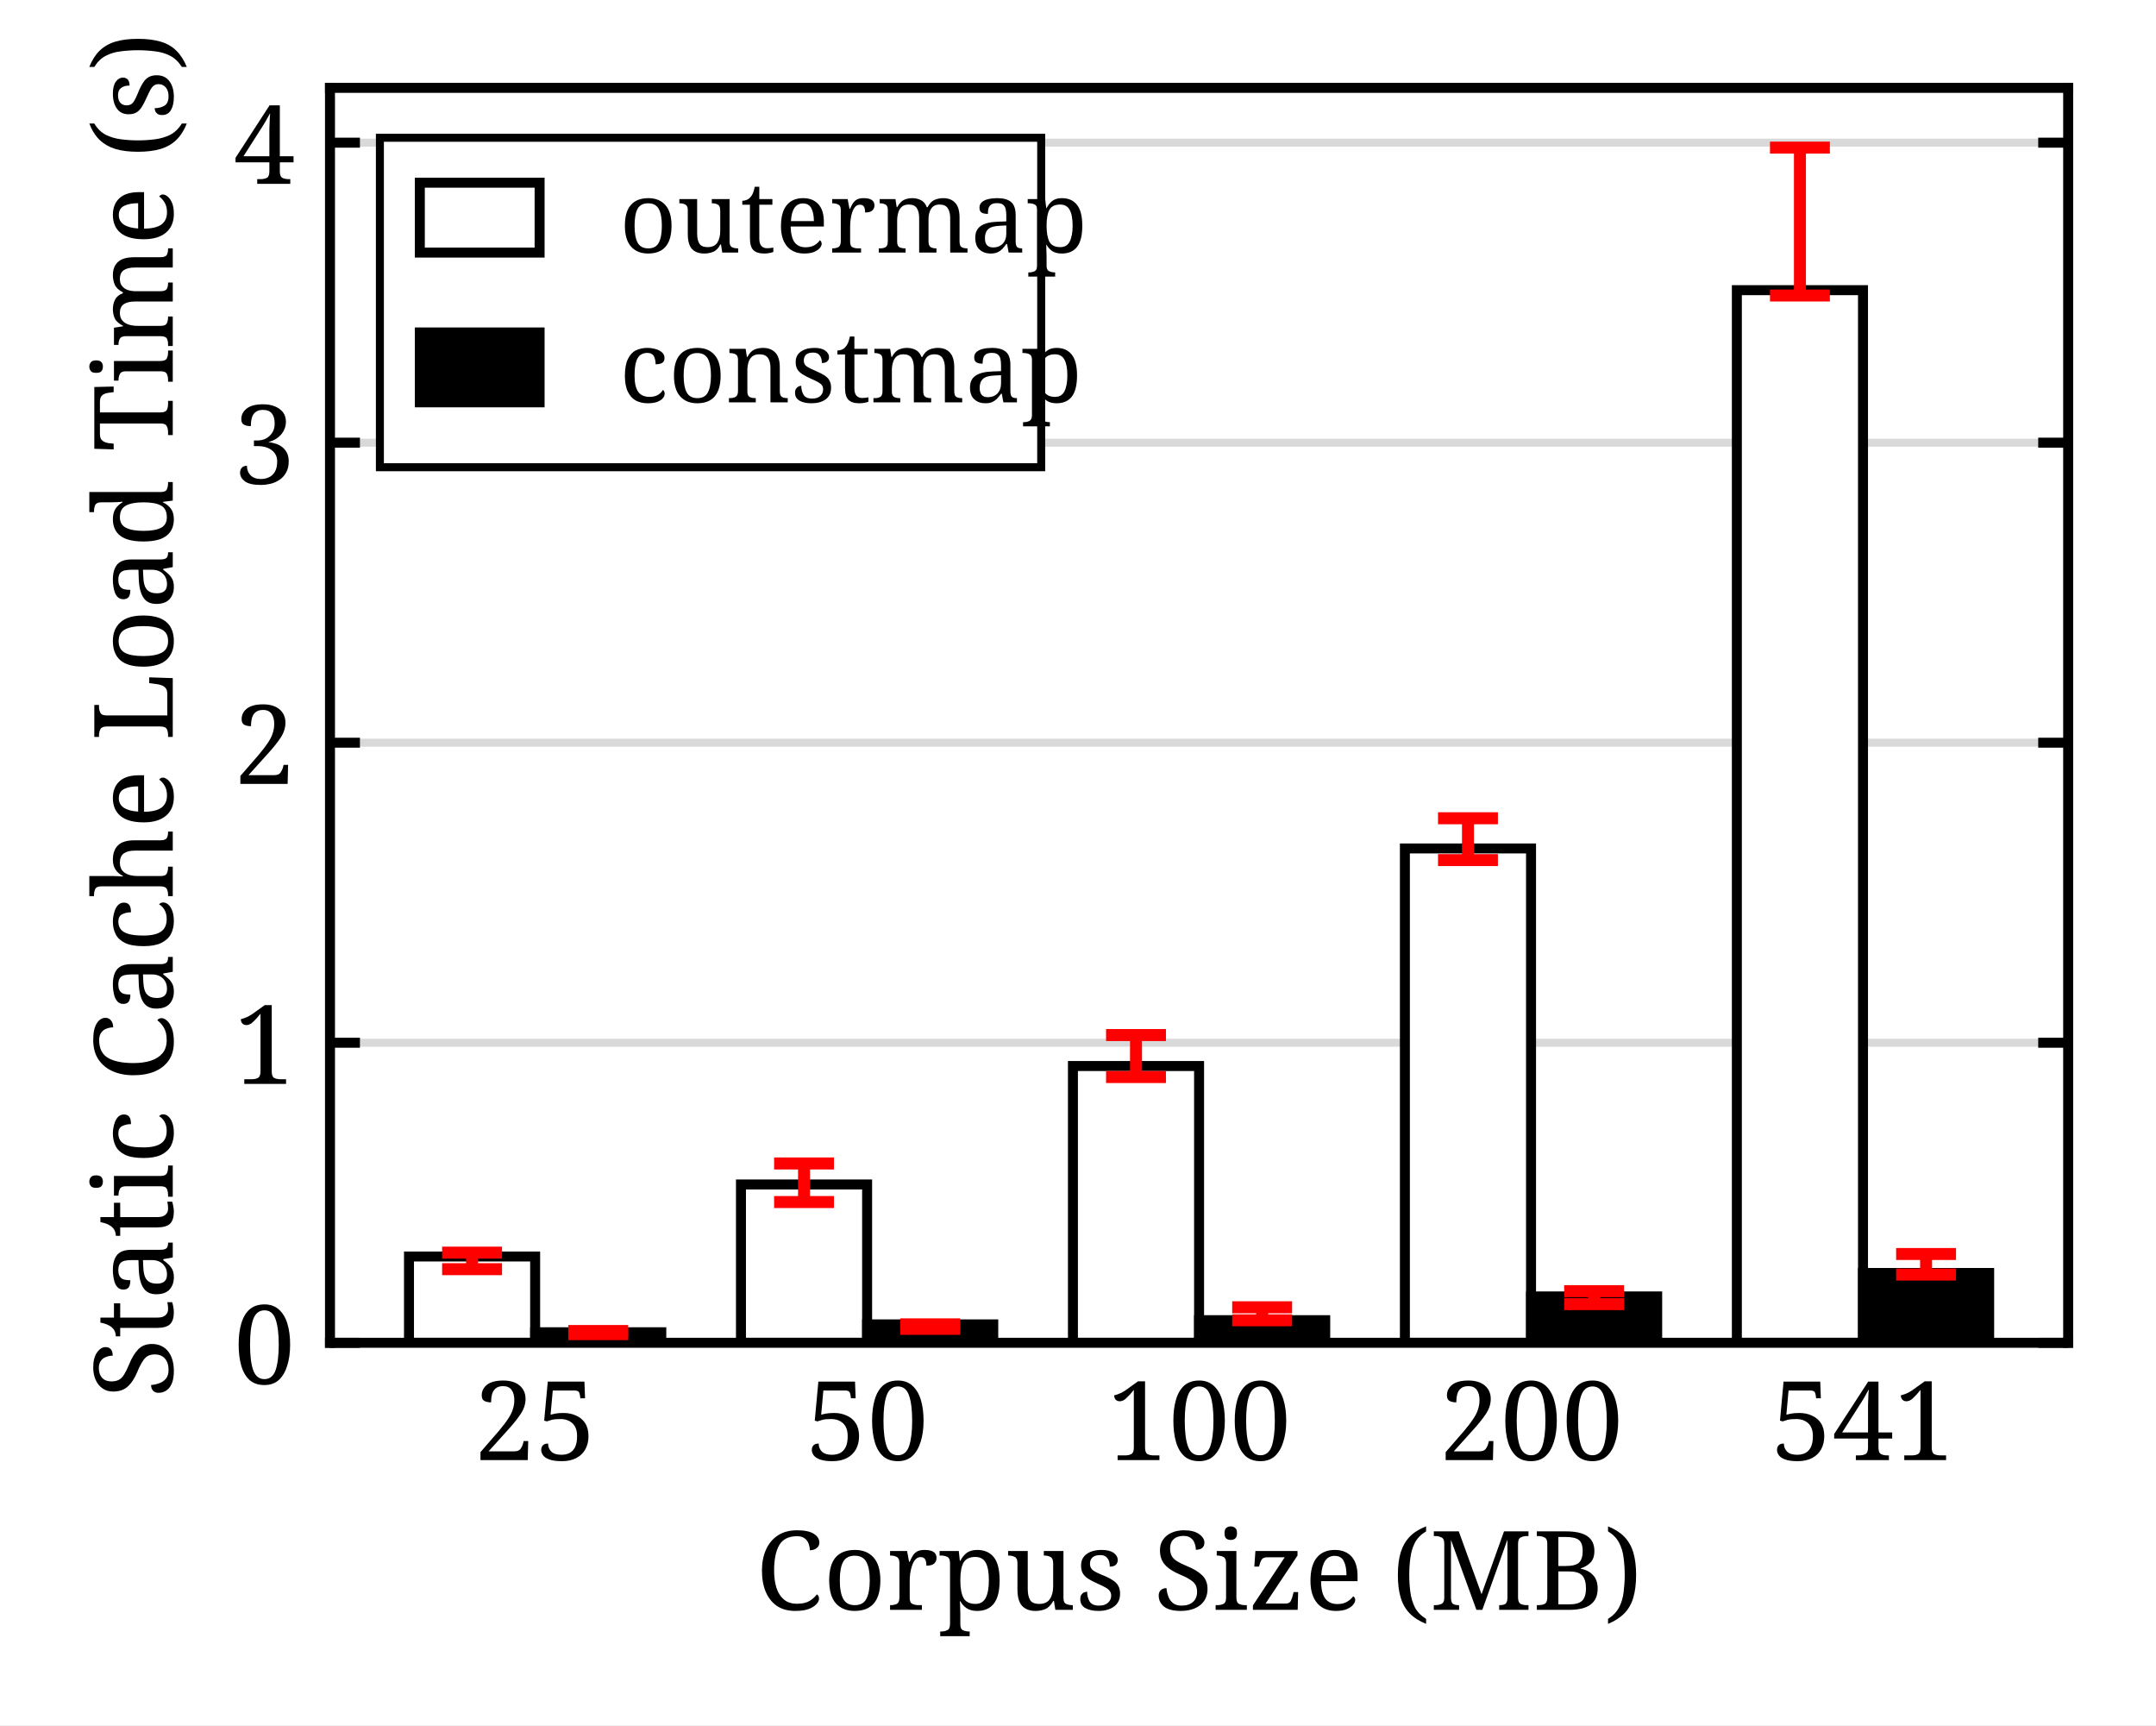
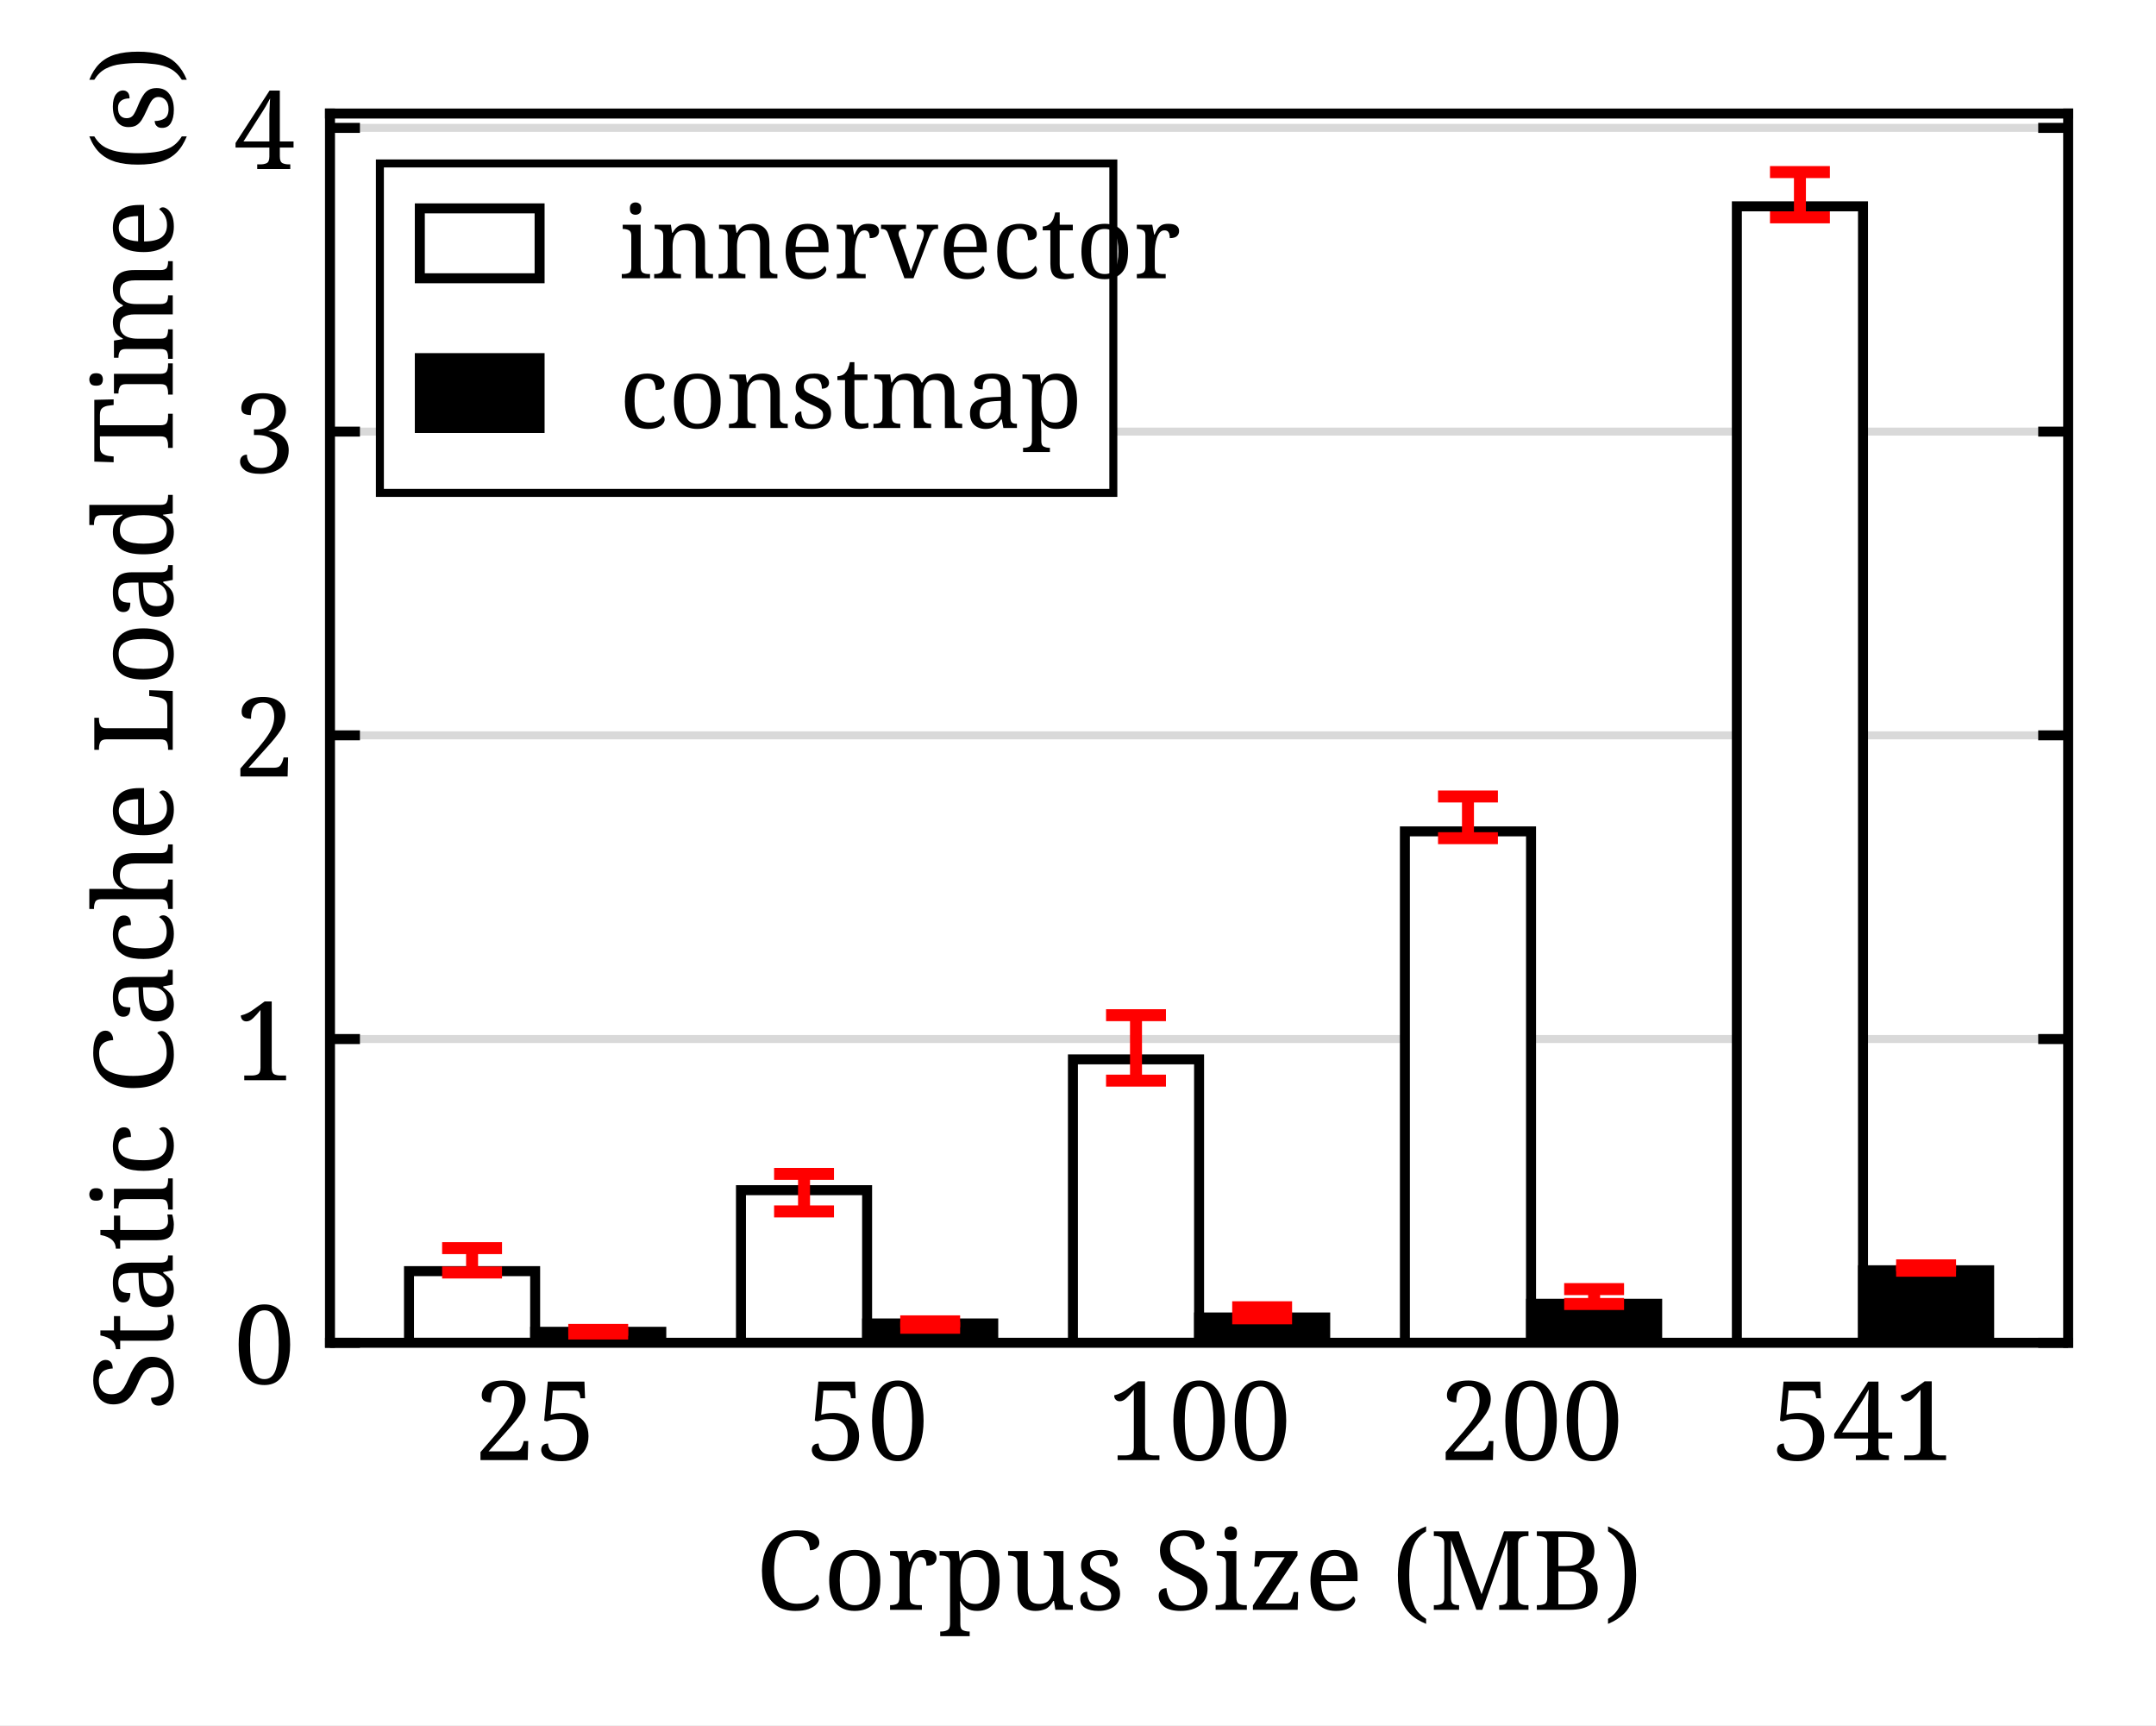
<svg xmlns="http://www.w3.org/2000/svg" xmlns:xlink="http://www.w3.org/1999/xlink" width="216pt" height="172.8pt" viewBox="0 0 216 172.8" version="1.1">
  <defs>
    <style type="text/css">*{stroke-linejoin: round; stroke-linecap: butt}</style>
  </defs>
  <g id="figure_1">
    <g id="patch_1">
      <path d="M 0 172.8  L 216 172.8  L 216 0  L 0 0  z " style="fill: #ffffff" />
    </g>
    <g id="axes_1">
      <g id="patch_2">
-         <path d="M 33.06 134.5  L 207.2 134.5  L 207.2 8.8  L 33.06 8.8  z " style="fill: #ffffff" />
+         <path d="M 33.06 134.5  L 207.2 134.5  L 207.2 11.372  L 33.06 11.372  z " style="fill: #ffffff" />
      </g>
      <g id="matplotlib.axis_1">
        <g id="xtick_1">
          <g id="text_1">
            <text style="font-size: 11px; font-family: 'STIXGeneral', serif; text-anchor: middle" x="53.614" y="146.25" transform="rotate(-0 53.61357 146.25)">25</text>
          </g>
        </g>
        <g id="xtick_2">
          <g id="text_2">
            <text style="font-size: 11px; font-family: 'STIXGeneral', serif; text-anchor: middle" x="86.872" y="146.25" transform="rotate(-0 86.87179 146.25)">50</text>
          </g>
        </g>
        <g id="xtick_3">
          <g id="text_3">
            <text style="font-size: 11px; font-family: 'STIXGeneral', serif; text-anchor: middle" x="120.13" y="146.25" transform="rotate(-0 120.13 146.25)">100</text>
          </g>
        </g>
        <g id="xtick_4">
          <g id="text_4">
            <text style="font-size: 11px; font-family: 'STIXGeneral', serif; text-anchor: middle" x="153.388" y="146.25" transform="rotate(-0 153.3882 146.25)">200</text>
          </g>
        </g>
        <g id="xtick_5">
          <g id="text_5">
            <text style="font-size: 11px; font-family: 'STIXGeneral', serif; text-anchor: middle" x="186.646" y="146.25" transform="rotate(-0 186.6464 146.25)">541</text>
          </g>
        </g>
        <g id="text_6">
          <text style="font-size: 11px; font-family: 'STIXGeneral', serif; text-anchor: middle" x="120.13" y="161.25" transform="rotate(-0 120.13 161.25)">Corpus Size (MB)</text>
        </g>
      </g>
      <g id="matplotlib.axis_2">
        <g id="ytick_1">
          <g id="line2d_1">
-             <path d="M 33.06 134.5  L 207.2 134.5  " clip-path="url(#p39744489fa)" style="fill: none; stroke: #d9d9d9; stroke-width: 0.8; stroke-linecap: square" />
+             <path d="M 33.06 134.5  L 207.2 134.5  " clip-path="url(#pe51496a118)" style="fill: none; stroke: #d9d9d9; stroke-width: 0.8; stroke-linecap: square" />
          </g>
          <g id="line2d_2">
            <defs>
              <path id="mdae82fceea" d="M 0 0  L 3 0  " style="stroke: #000000" />
            </defs>
            <g>
              <use xlink:href="#mdae82fceea" x="33.06" y="134.5" style="stroke: #000000" />
            </g>
          </g>
          <g id="line2d_3">
            <defs>
              <path id="m9e3574b6be" d="M 0 0  L -3 0  " style="stroke: #000000" />
            </defs>
            <g>
              <use xlink:href="#m9e3574b6be" x="207.2" y="134.5" style="stroke: #000000" />
            </g>
          </g>
          <g id="text_7">
            <text style="font-size: 11px; font-family: 'STIXGeneral', serif; text-anchor: end" x="29.56" y="138.625" transform="rotate(-0 29.56 138.625)">0</text>
          </g>
        </g>
        <g id="ytick_2">
          <g id="line2d_4">
-             <path d="M 33.06 104.447  L 207.2 104.447  " clip-path="url(#p39744489fa)" style="fill: none; stroke: #d9d9d9; stroke-width: 0.8; stroke-linecap: square" />
+             <path d="M 33.06 104.077  L 207.2 104.077  " clip-path="url(#pe51496a118)" style="fill: none; stroke: #d9d9d9; stroke-width: 0.8; stroke-linecap: square" />
          </g>
          <g id="line2d_5">
            <g>
-               <use xlink:href="#mdae82fceea" x="33.06" y="104.447" style="stroke: #000000" />
+               <use xlink:href="#mdae82fceea" x="33.06" y="104.077" style="stroke: #000000" />
            </g>
          </g>
          <g id="line2d_6">
            <g>
-               <use xlink:href="#m9e3574b6be" x="207.2" y="104.447" style="stroke: #000000" />
+               <use xlink:href="#m9e3574b6be" x="207.2" y="104.077" style="stroke: #000000" />
            </g>
          </g>
          <g id="text_8">
-             <text style="font-size: 11px; font-family: 'STIXGeneral', serif; text-anchor: end" x="29.56" y="108.572" transform="rotate(-0 29.56 108.5722)">1</text>
+             <text style="font-size: 11px; font-family: 'STIXGeneral', serif; text-anchor: end" x="29.56" y="108.202" transform="rotate(-0 29.56 108.2023)">1</text>
          </g>
        </g>
        <g id="ytick_3">
          <g id="line2d_7">
-             <path d="M 33.06 74.394  L 207.2 74.394  " clip-path="url(#p39744489fa)" style="fill: none; stroke: #d9d9d9; stroke-width: 0.8; stroke-linecap: square" />
+             <path d="M 33.06 73.655  L 207.2 73.655  " clip-path="url(#pe51496a118)" style="fill: none; stroke: #d9d9d9; stroke-width: 0.8; stroke-linecap: square" />
          </g>
          <g id="line2d_8">
            <g>
-               <use xlink:href="#mdae82fceea" x="33.06" y="74.394" style="stroke: #000000" />
+               <use xlink:href="#mdae82fceea" x="33.06" y="73.655" style="stroke: #000000" />
            </g>
          </g>
          <g id="line2d_9">
            <g>
-               <use xlink:href="#m9e3574b6be" x="207.2" y="74.394" style="stroke: #000000" />
+               <use xlink:href="#m9e3574b6be" x="207.2" y="73.655" style="stroke: #000000" />
            </g>
          </g>
          <g id="text_9">
-             <text style="font-size: 11px; font-family: 'STIXGeneral', serif; text-anchor: end" x="29.56" y="78.519" transform="rotate(-0 29.56 78.51932)">2</text>
+             <text style="font-size: 11px; font-family: 'STIXGeneral', serif; text-anchor: end" x="29.56" y="77.78" transform="rotate(-0 29.56 77.77957)">2</text>
          </g>
        </g>
        <g id="ytick_4">
          <g id="line2d_10">
-             <path d="M 33.06 44.341  L 207.2 44.341  " clip-path="url(#p39744489fa)" style="fill: none; stroke: #d9d9d9; stroke-width: 0.8; stroke-linecap: square" />
+             <path d="M 33.06 43.232  L 207.2 43.232  " clip-path="url(#pe51496a118)" style="fill: none; stroke: #d9d9d9; stroke-width: 0.8; stroke-linecap: square" />
          </g>
          <g id="line2d_11">
            <g>
-               <use xlink:href="#mdae82fceea" x="33.06" y="44.341" style="stroke: #000000" />
+               <use xlink:href="#mdae82fceea" x="33.06" y="43.232" style="stroke: #000000" />
            </g>
          </g>
          <g id="line2d_12">
            <g>
-               <use xlink:href="#m9e3574b6be" x="207.2" y="44.341" style="stroke: #000000" />
+               <use xlink:href="#m9e3574b6be" x="207.2" y="43.232" style="stroke: #000000" />
            </g>
          </g>
          <g id="text_10">
-             <text style="font-size: 11px; font-family: 'STIXGeneral', serif; text-anchor: end" x="29.56" y="48.466" transform="rotate(-0 29.56 48.46648)">3</text>
+             <text style="font-size: 11px; font-family: 'STIXGeneral', serif; text-anchor: end" x="29.56" y="47.357" transform="rotate(-0 29.56 47.35686)">3</text>
          </g>
        </g>
        <g id="ytick_5">
          <g id="line2d_13">
-             <path d="M 33.06 14.289  L 207.2 14.289  " clip-path="url(#p39744489fa)" style="fill: none; stroke: #d9d9d9; stroke-width: 0.8; stroke-linecap: square" />
+             <path d="M 33.06 12.809  L 207.2 12.809  " clip-path="url(#pe51496a118)" style="fill: none; stroke: #d9d9d9; stroke-width: 0.8; stroke-linecap: square" />
          </g>
          <g id="line2d_14">
            <g>
-               <use xlink:href="#mdae82fceea" x="33.06" y="14.289" style="stroke: #000000" />
+               <use xlink:href="#mdae82fceea" x="33.06" y="12.809" style="stroke: #000000" />
            </g>
          </g>
          <g id="line2d_15">
            <g>
-               <use xlink:href="#m9e3574b6be" x="207.2" y="14.289" style="stroke: #000000" />
+               <use xlink:href="#m9e3574b6be" x="207.2" y="12.809" style="stroke: #000000" />
            </g>
          </g>
          <g id="text_11">
-             <text style="font-size: 11px; font-family: 'STIXGeneral', serif; text-anchor: end" x="29.56" y="18.414" transform="rotate(-0 29.56 18.41364)">4</text>
+             <text style="font-size: 11px; font-family: 'STIXGeneral', serif; text-anchor: end" x="29.56" y="16.934" transform="rotate(-0 29.56 16.93415)">4</text>
          </g>
        </g>
        <g id="text_12">
-           <text style="font-size: 11px; font-family: 'STIXGeneral', serif; text-anchor: middle" x="17.31" y="71.65" transform="rotate(-90 17.31 71.65)">Static Cache Load Time (s)</text>
+           <text style="font-size: 11px; font-family: 'STIXGeneral', serif; text-anchor: middle" x="17.31" y="72.936" transform="rotate(-90 17.31 72.93622)">Static Cache Load Time (s)</text>
        </g>
      </g>
      <g id="patch_3">
-         <path d="M 40.975 134.5  L 53.614 134.5  L 53.614 125.859  L 40.975 125.859  z " clip-path="url(#p39744489fa)" style="fill: #ffffff; stroke: #000000; stroke-linejoin: miter" />
+         <path d="M 40.975 134.5  L 53.614 134.5  L 53.614 127.326  L 40.975 127.326  z " clip-path="url(#pe51496a118)" style="fill: #ffffff; stroke: #000000; stroke-linejoin: miter" />
      </g>
      <g id="patch_4">
-         <path d="M 74.234 134.5  L 86.872 134.5  L 86.872 118.645  L 74.234 118.645  z " clip-path="url(#p39744489fa)" style="fill: #ffffff; stroke: #000000; stroke-linejoin: miter" />
+         <path d="M 74.234 134.5  L 86.872 134.5  L 86.872 119.215  L 74.234 119.215  z " clip-path="url(#pe51496a118)" style="fill: #ffffff; stroke: #000000; stroke-linejoin: miter" />
      </g>
      <g id="patch_5">
-         <path d="M 107.492 134.5  L 120.13 134.5  L 120.13 106.78  L 107.492 106.78  z " clip-path="url(#p39744489fa)" style="fill: #ffffff; stroke: #000000; stroke-linejoin: miter" />
+         <path d="M 107.492 134.5  L 120.13 134.5  L 120.13 106.113  L 107.492 106.113  z " clip-path="url(#pe51496a118)" style="fill: #ffffff; stroke: #000000; stroke-linejoin: miter" />
      </g>
      <g id="patch_6">
-         <path d="M 140.75 134.5  L 153.388 134.5  L 153.388 84.987  L 140.75 84.987  z " clip-path="url(#p39744489fa)" style="fill: #ffffff; stroke: #000000; stroke-linejoin: miter" />
+         <path d="M 140.75 134.5  L 153.388 134.5  L 153.388 83.276  L 140.75 83.276  z " clip-path="url(#pe51496a118)" style="fill: #ffffff; stroke: #000000; stroke-linejoin: miter" />
      </g>
      <g id="patch_7">
-         <path d="M 174.008 134.5  L 186.646 134.5  L 186.646 29.066  L 174.008 29.066  z " clip-path="url(#p39744489fa)" style="fill: #ffffff; stroke: #000000; stroke-linejoin: miter" />
+         <path d="M 174.008 134.5  L 186.646 134.5  L 186.646 20.667  L 174.008 20.667  z " clip-path="url(#pe51496a118)" style="fill: #ffffff; stroke: #000000; stroke-linejoin: miter" />
      </g>
      <g id="patch_8">
-         <path d="M 53.614 134.5  L 66.252 134.5  L 66.252 133.444  L 53.614 133.444  z " clip-path="url(#p39744489fa)" style="stroke: #000000; stroke-linejoin: miter" />
+         <path d="M 53.614 134.5  L 66.252 134.5  L 66.252 133.402  L 53.614 133.402  z " clip-path="url(#pe51496a118)" style="stroke: #000000; stroke-linejoin: miter" />
      </g>
      <g id="patch_9">
-         <path d="M 86.872 134.5  L 99.51 134.5  L 99.51 132.657  L 86.872 132.657  z " clip-path="url(#p39744489fa)" style="stroke: #000000; stroke-linejoin: miter" />
+         <path d="M 86.872 134.5  L 99.51 134.5  L 99.51 132.563  L 86.872 132.563  z " clip-path="url(#pe51496a118)" style="stroke: #000000; stroke-linejoin: miter" />
      </g>
      <g id="patch_10">
-         <path d="M 120.13 134.5  L 132.768 134.5  L 132.768 132.236  L 120.13 132.236  z " clip-path="url(#p39744489fa)" style="stroke: #000000; stroke-linejoin: miter" />
+         <path d="M 120.13 134.5  L 132.768 134.5  L 132.768 131.966  L 120.13 131.966  z " clip-path="url(#pe51496a118)" style="stroke: #000000; stroke-linejoin: miter" />
      </g>
      <g id="patch_11">
-         <path d="M 153.388 134.5  L 166.026 134.5  L 166.026 129.858  L 153.388 129.858  z " clip-path="url(#p39744489fa)" style="stroke: #000000; stroke-linejoin: miter" />
+         <path d="M 153.388 134.5  L 166.026 134.5  L 166.026 130.593  L 153.388 130.593  z " clip-path="url(#pe51496a118)" style="stroke: #000000; stroke-linejoin: miter" />
      </g>
      <g id="patch_12">
-         <path d="M 186.646 134.5  L 199.285 134.5  L 199.285 127.505  L 186.646 127.505  z " clip-path="url(#p39744489fa)" style="stroke: #000000; stroke-linejoin: miter" />
+         <path d="M 186.646 134.5  L 199.285 134.5  L 199.285 127.237  L 186.646 127.237  z " clip-path="url(#pe51496a118)" style="stroke: #000000; stroke-linejoin: miter" />
      </g>
      <g id="patch_13">
-         <path d="M 33.06 134.5  L 33.06 8.8  " style="fill: none; stroke: #000000; stroke-linejoin: miter; stroke-linecap: square" />
+         <path d="M 33.06 134.5  L 33.06 11.372  " style="fill: none; stroke: #000000; stroke-linejoin: miter; stroke-linecap: square" />
      </g>
      <g id="patch_14">
-         <path d="M 207.2 134.5  L 207.2 8.8  " style="fill: none; stroke: #000000; stroke-linejoin: miter; stroke-linecap: square" />
+         <path d="M 207.2 134.5  L 207.2 11.372  " style="fill: none; stroke: #000000; stroke-linejoin: miter; stroke-linecap: square" />
      </g>
      <g id="patch_15">
        <path d="M 33.06 134.5  L 207.2 134.5  " style="fill: none; stroke: #000000; stroke-linejoin: miter; stroke-linecap: square" />
      </g>
      <g id="patch_16">
-         <path d="M 33.06 8.8  L 207.2 8.8  " style="fill: none; stroke: #000000; stroke-linejoin: miter; stroke-linecap: square" />
+         <path d="M 33.06 11.372  L 207.2 11.372  " style="fill: none; stroke: #000000; stroke-linejoin: miter; stroke-linecap: square" />
      </g>
      <g id="LineCollection_1">
-         <path d="M 47.295 127.128  L 47.295 125.469  " clip-path="url(#p39744489fa)" style="fill: none; stroke: #ff0000; stroke-width: 1.2" />
-         <path d="M 80.553 120.403  L 80.553 116.539  " clip-path="url(#p39744489fa)" style="fill: none; stroke: #ff0000; stroke-width: 1.2" />
-         <path d="M 113.811 107.883  L 113.811 103.678  " clip-path="url(#p39744489fa)" style="fill: none; stroke: #ff0000; stroke-width: 1.2" />
-         <path d="M 147.069 86.153  L 147.069 81.963  " clip-path="url(#p39744489fa)" style="fill: none; stroke: #ff0000; stroke-width: 1.2" />
-         <path d="M 180.327 29.599  L 180.327 14.786  " clip-path="url(#p39744489fa)" style="fill: none; stroke: #ff0000; stroke-width: 1.2" />
+         <path d="M 47.295 127.464  L 47.295 125.022  " clip-path="url(#pe51496a118)" style="fill: none; stroke: #ff0000; stroke-width: 1.2" />
+         <path d="M 80.553 121.343  L 80.553 117.585  " clip-path="url(#pe51496a118)" style="fill: none; stroke: #ff0000; stroke-width: 1.2" />
+         <path d="M 113.811 108.242  L 113.811 101.688  " clip-path="url(#pe51496a118)" style="fill: none; stroke: #ff0000; stroke-width: 1.2" />
+         <path d="M 147.069 83.957  L 147.069 79.783  " clip-path="url(#pe51496a118)" style="fill: none; stroke: #ff0000; stroke-width: 1.2" />
+         <path d="M 180.327 21.769  L 180.327 17.236  " clip-path="url(#pe51496a118)" style="fill: none; stroke: #ff0000; stroke-width: 1.2" />
      </g>
      <g id="line2d_16">
        <defs>
          <path id="m49be664565" d="M 3 0  L -3 -0  " style="stroke: #ff0000; stroke-width: 1.2" />
        </defs>
-         <g clip-path="url(#p39744489fa)">
-           <use xlink:href="#m49be664565" x="47.295" y="127.128" style="fill: #1f77b4; stroke: #ff0000; stroke-width: 1.2" />
-           <use xlink:href="#m49be664565" x="80.553" y="120.403" style="fill: #1f77b4; stroke: #ff0000; stroke-width: 1.2" />
-           <use xlink:href="#m49be664565" x="113.811" y="107.883" style="fill: #1f77b4; stroke: #ff0000; stroke-width: 1.2" />
-           <use xlink:href="#m49be664565" x="147.069" y="86.153" style="fill: #1f77b4; stroke: #ff0000; stroke-width: 1.2" />
-           <use xlink:href="#m49be664565" x="180.327" y="29.599" style="fill: #1f77b4; stroke: #ff0000; stroke-width: 1.2" />
+         <g clip-path="url(#pe51496a118)">
+           <use xlink:href="#m49be664565" x="47.295" y="127.464" style="fill: #1f77b4; stroke: #ff0000; stroke-width: 1.2" />
+           <use xlink:href="#m49be664565" x="80.553" y="121.343" style="fill: #1f77b4; stroke: #ff0000; stroke-width: 1.2" />
+           <use xlink:href="#m49be664565" x="113.811" y="108.242" style="fill: #1f77b4; stroke: #ff0000; stroke-width: 1.2" />
+           <use xlink:href="#m49be664565" x="147.069" y="83.957" style="fill: #1f77b4; stroke: #ff0000; stroke-width: 1.2" />
+           <use xlink:href="#m49be664565" x="180.327" y="21.769" style="fill: #1f77b4; stroke: #ff0000; stroke-width: 1.2" />
        </g>
      </g>
      <g id="line2d_17">
-         <g clip-path="url(#p39744489fa)">
-           <use xlink:href="#m49be664565" x="47.295" y="125.469" style="fill: #1f77b4; stroke: #ff0000; stroke-width: 1.2" />
-           <use xlink:href="#m49be664565" x="80.553" y="116.539" style="fill: #1f77b4; stroke: #ff0000; stroke-width: 1.2" />
-           <use xlink:href="#m49be664565" x="113.811" y="103.678" style="fill: #1f77b4; stroke: #ff0000; stroke-width: 1.2" />
-           <use xlink:href="#m49be664565" x="147.069" y="81.963" style="fill: #1f77b4; stroke: #ff0000; stroke-width: 1.2" />
-           <use xlink:href="#m49be664565" x="180.327" y="14.786" style="fill: #1f77b4; stroke: #ff0000; stroke-width: 1.2" />
+         <g clip-path="url(#pe51496a118)">
+           <use xlink:href="#m49be664565" x="47.295" y="125.022" style="fill: #1f77b4; stroke: #ff0000; stroke-width: 1.2" />
+           <use xlink:href="#m49be664565" x="80.553" y="117.585" style="fill: #1f77b4; stroke: #ff0000; stroke-width: 1.2" />
+           <use xlink:href="#m49be664565" x="113.811" y="101.688" style="fill: #1f77b4; stroke: #ff0000; stroke-width: 1.2" />
+           <use xlink:href="#m49be664565" x="147.069" y="79.783" style="fill: #1f77b4; stroke: #ff0000; stroke-width: 1.2" />
+           <use xlink:href="#m49be664565" x="180.327" y="17.236" style="fill: #1f77b4; stroke: #ff0000; stroke-width: 1.2" />
        </g>
      </g>
      <g id="LineCollection_2">
-         <path d="M 59.933 133.636  L 59.933 133.322  " clip-path="url(#p39744489fa)" style="fill: none; stroke: #ff0000; stroke-width: 1.2" />
-         <path d="M 93.191 133.108  L 93.191 132.654  " clip-path="url(#p39744489fa)" style="fill: none; stroke: #ff0000; stroke-width: 1.2" />
-         <path d="M 126.449 132.249  L 126.449 130.945  " clip-path="url(#p39744489fa)" style="fill: none; stroke: #ff0000; stroke-width: 1.2" />
-         <path d="M 159.707 130.629  L 159.707 129.333  " clip-path="url(#p39744489fa)" style="fill: none; stroke: #ff0000; stroke-width: 1.2" />
-         <path d="M 192.965 127.668  L 192.965 125.609  " clip-path="url(#p39744489fa)" style="fill: none; stroke: #ff0000; stroke-width: 1.2" />
+         <path d="M 59.933 133.571  L 59.933 133.213  " clip-path="url(#pe51496a118)" style="fill: none; stroke: #ff0000; stroke-width: 1.2" />
+         <path d="M 93.191 132.995  L 93.191 132.353  " clip-path="url(#pe51496a118)" style="fill: none; stroke: #ff0000; stroke-width: 1.2" />
+         <path d="M 126.449 132.053  L 126.449 130.944  " clip-path="url(#pe51496a118)" style="fill: none; stroke: #ff0000; stroke-width: 1.2" />
+         <path d="M 159.707 130.617  L 159.707 129.125  " clip-path="url(#pe51496a118)" style="fill: none; stroke: #ff0000; stroke-width: 1.2" />
+         <path d="M 192.965 127.283  L 192.965 126.746  " clip-path="url(#pe51496a118)" style="fill: none; stroke: #ff0000; stroke-width: 1.2" />
      </g>
      <g id="line2d_18">
        <defs>
          <path id="m3f663b1e8a" d="M 3 0  L -3 -0  " style="stroke: #ff0000; stroke-width: 1.2" />
        </defs>
-         <g clip-path="url(#p39744489fa)">
-           <use xlink:href="#m3f663b1e8a" x="59.933" y="133.636" style="fill: #ff7f0e; stroke: #ff0000; stroke-width: 1.2" />
-           <use xlink:href="#m3f663b1e8a" x="93.191" y="133.108" style="fill: #ff7f0e; stroke: #ff0000; stroke-width: 1.2" />
-           <use xlink:href="#m3f663b1e8a" x="126.449" y="132.249" style="fill: #ff7f0e; stroke: #ff0000; stroke-width: 1.2" />
-           <use xlink:href="#m3f663b1e8a" x="159.707" y="130.629" style="fill: #ff7f0e; stroke: #ff0000; stroke-width: 1.2" />
-           <use xlink:href="#m3f663b1e8a" x="192.965" y="127.668" style="fill: #ff7f0e; stroke: #ff0000; stroke-width: 1.2" />
+         <g clip-path="url(#pe51496a118)">
+           <use xlink:href="#m3f663b1e8a" x="59.933" y="133.571" style="fill: #ff7f0e; stroke: #ff0000; stroke-width: 1.2" />
+           <use xlink:href="#m3f663b1e8a" x="93.191" y="132.995" style="fill: #ff7f0e; stroke: #ff0000; stroke-width: 1.2" />
+           <use xlink:href="#m3f663b1e8a" x="126.449" y="132.053" style="fill: #ff7f0e; stroke: #ff0000; stroke-width: 1.2" />
+           <use xlink:href="#m3f663b1e8a" x="159.707" y="130.617" style="fill: #ff7f0e; stroke: #ff0000; stroke-width: 1.2" />
+           <use xlink:href="#m3f663b1e8a" x="192.965" y="127.283" style="fill: #ff7f0e; stroke: #ff0000; stroke-width: 1.2" />
        </g>
      </g>
      <g id="line2d_19">
-         <g clip-path="url(#p39744489fa)">
-           <use xlink:href="#m3f663b1e8a" x="59.933" y="133.322" style="fill: #ff7f0e; stroke: #ff0000; stroke-width: 1.2" />
-           <use xlink:href="#m3f663b1e8a" x="93.191" y="132.654" style="fill: #ff7f0e; stroke: #ff0000; stroke-width: 1.2" />
-           <use xlink:href="#m3f663b1e8a" x="126.449" y="130.945" style="fill: #ff7f0e; stroke: #ff0000; stroke-width: 1.2" />
-           <use xlink:href="#m3f663b1e8a" x="159.707" y="129.333" style="fill: #ff7f0e; stroke: #ff0000; stroke-width: 1.2" />
-           <use xlink:href="#m3f663b1e8a" x="192.965" y="125.609" style="fill: #ff7f0e; stroke: #ff0000; stroke-width: 1.2" />
+         <g clip-path="url(#pe51496a118)">
+           <use xlink:href="#m3f663b1e8a" x="59.933" y="133.213" style="fill: #ff7f0e; stroke: #ff0000; stroke-width: 1.2" />
+           <use xlink:href="#m3f663b1e8a" x="93.191" y="132.353" style="fill: #ff7f0e; stroke: #ff0000; stroke-width: 1.2" />
+           <use xlink:href="#m3f663b1e8a" x="126.449" y="130.944" style="fill: #ff7f0e; stroke: #ff0000; stroke-width: 1.2" />
+           <use xlink:href="#m3f663b1e8a" x="159.707" y="129.125" style="fill: #ff7f0e; stroke: #ff0000; stroke-width: 1.2" />
+           <use xlink:href="#m3f663b1e8a" x="192.965" y="126.746" style="fill: #ff7f0e; stroke: #ff0000; stroke-width: 1.2" />
        </g>
      </g>
      <g id="line2d_20" />
      <g id="line2d_21" />
      <g id="legend_1">
        <g id="patch_17">
-           <path d="M 38.06 46.8  L 104.312 46.8  L 104.312 13.8  L 38.06 13.8  z " style="fill: #ffffff; stroke: #000000; stroke-width: 0.8; stroke-linejoin: miter" />
+           <path d="M 38.06 49.372  L 111.54 49.372  L 111.54 16.372  L 38.06 16.372  z " style="fill: #ffffff; stroke: #000000; stroke-width: 0.8; stroke-linejoin: miter" />
        </g>
        <g id="patch_18">
-           <path d="M 42.06 25.3  L 54.06 25.3  L 54.06 18.3  L 42.06 18.3  z " style="fill: #ffffff; stroke: #000000; stroke-linejoin: miter" />
+           <path d="M 42.06 27.872  L 54.06 27.872  L 54.06 20.872  L 42.06 20.872  z " style="fill: #ffffff; stroke: #000000; stroke-linejoin: miter" />
        </g>
        <g id="text_13">
-           <text style="font-size: 10px; font-family: 'STIXGeneral', serif; text-anchor: start" x="62.06" y="25.3" transform="rotate(-0 62.06 25.3)">outermap</text>
+           <text style="font-size: 10px; font-family: 'STIXGeneral', serif; text-anchor: start" x="62.06" y="27.872" transform="rotate(-0 62.06 27.87244)">innervector</text>
        </g>
        <g id="patch_19">
-           <path d="M 42.06 40.3  L 54.06 40.3  L 54.06 33.3  L 42.06 33.3  z " style="stroke: #000000; stroke-linejoin: miter" />
+           <path d="M 42.06 42.872  L 54.06 42.872  L 54.06 35.872  L 42.06 35.872  z " style="stroke: #000000; stroke-linejoin: miter" />
        </g>
        <g id="text_14">
-           <text style="font-size: 10px; font-family: 'STIXGeneral', serif; text-anchor: start" x="62.06" y="40.3" transform="rotate(-0 62.06 40.3)">constmap</text>
+           <text style="font-size: 10px; font-family: 'STIXGeneral', serif; text-anchor: start" x="62.06" y="42.872" transform="rotate(-0 62.06 42.87244)">constmap</text>
        </g>
      </g>
    </g>
  </g>
  <defs>
-     <clipPath id="p39744489fa">
-       <rect x="33.06" y="8.8" width="174.14" height="125.7" />
+     <clipPath id="pe51496a118">
+       <rect x="33.06" y="11.372" width="174.14" height="123.128" />
    </clipPath>
  </defs>
</svg>
